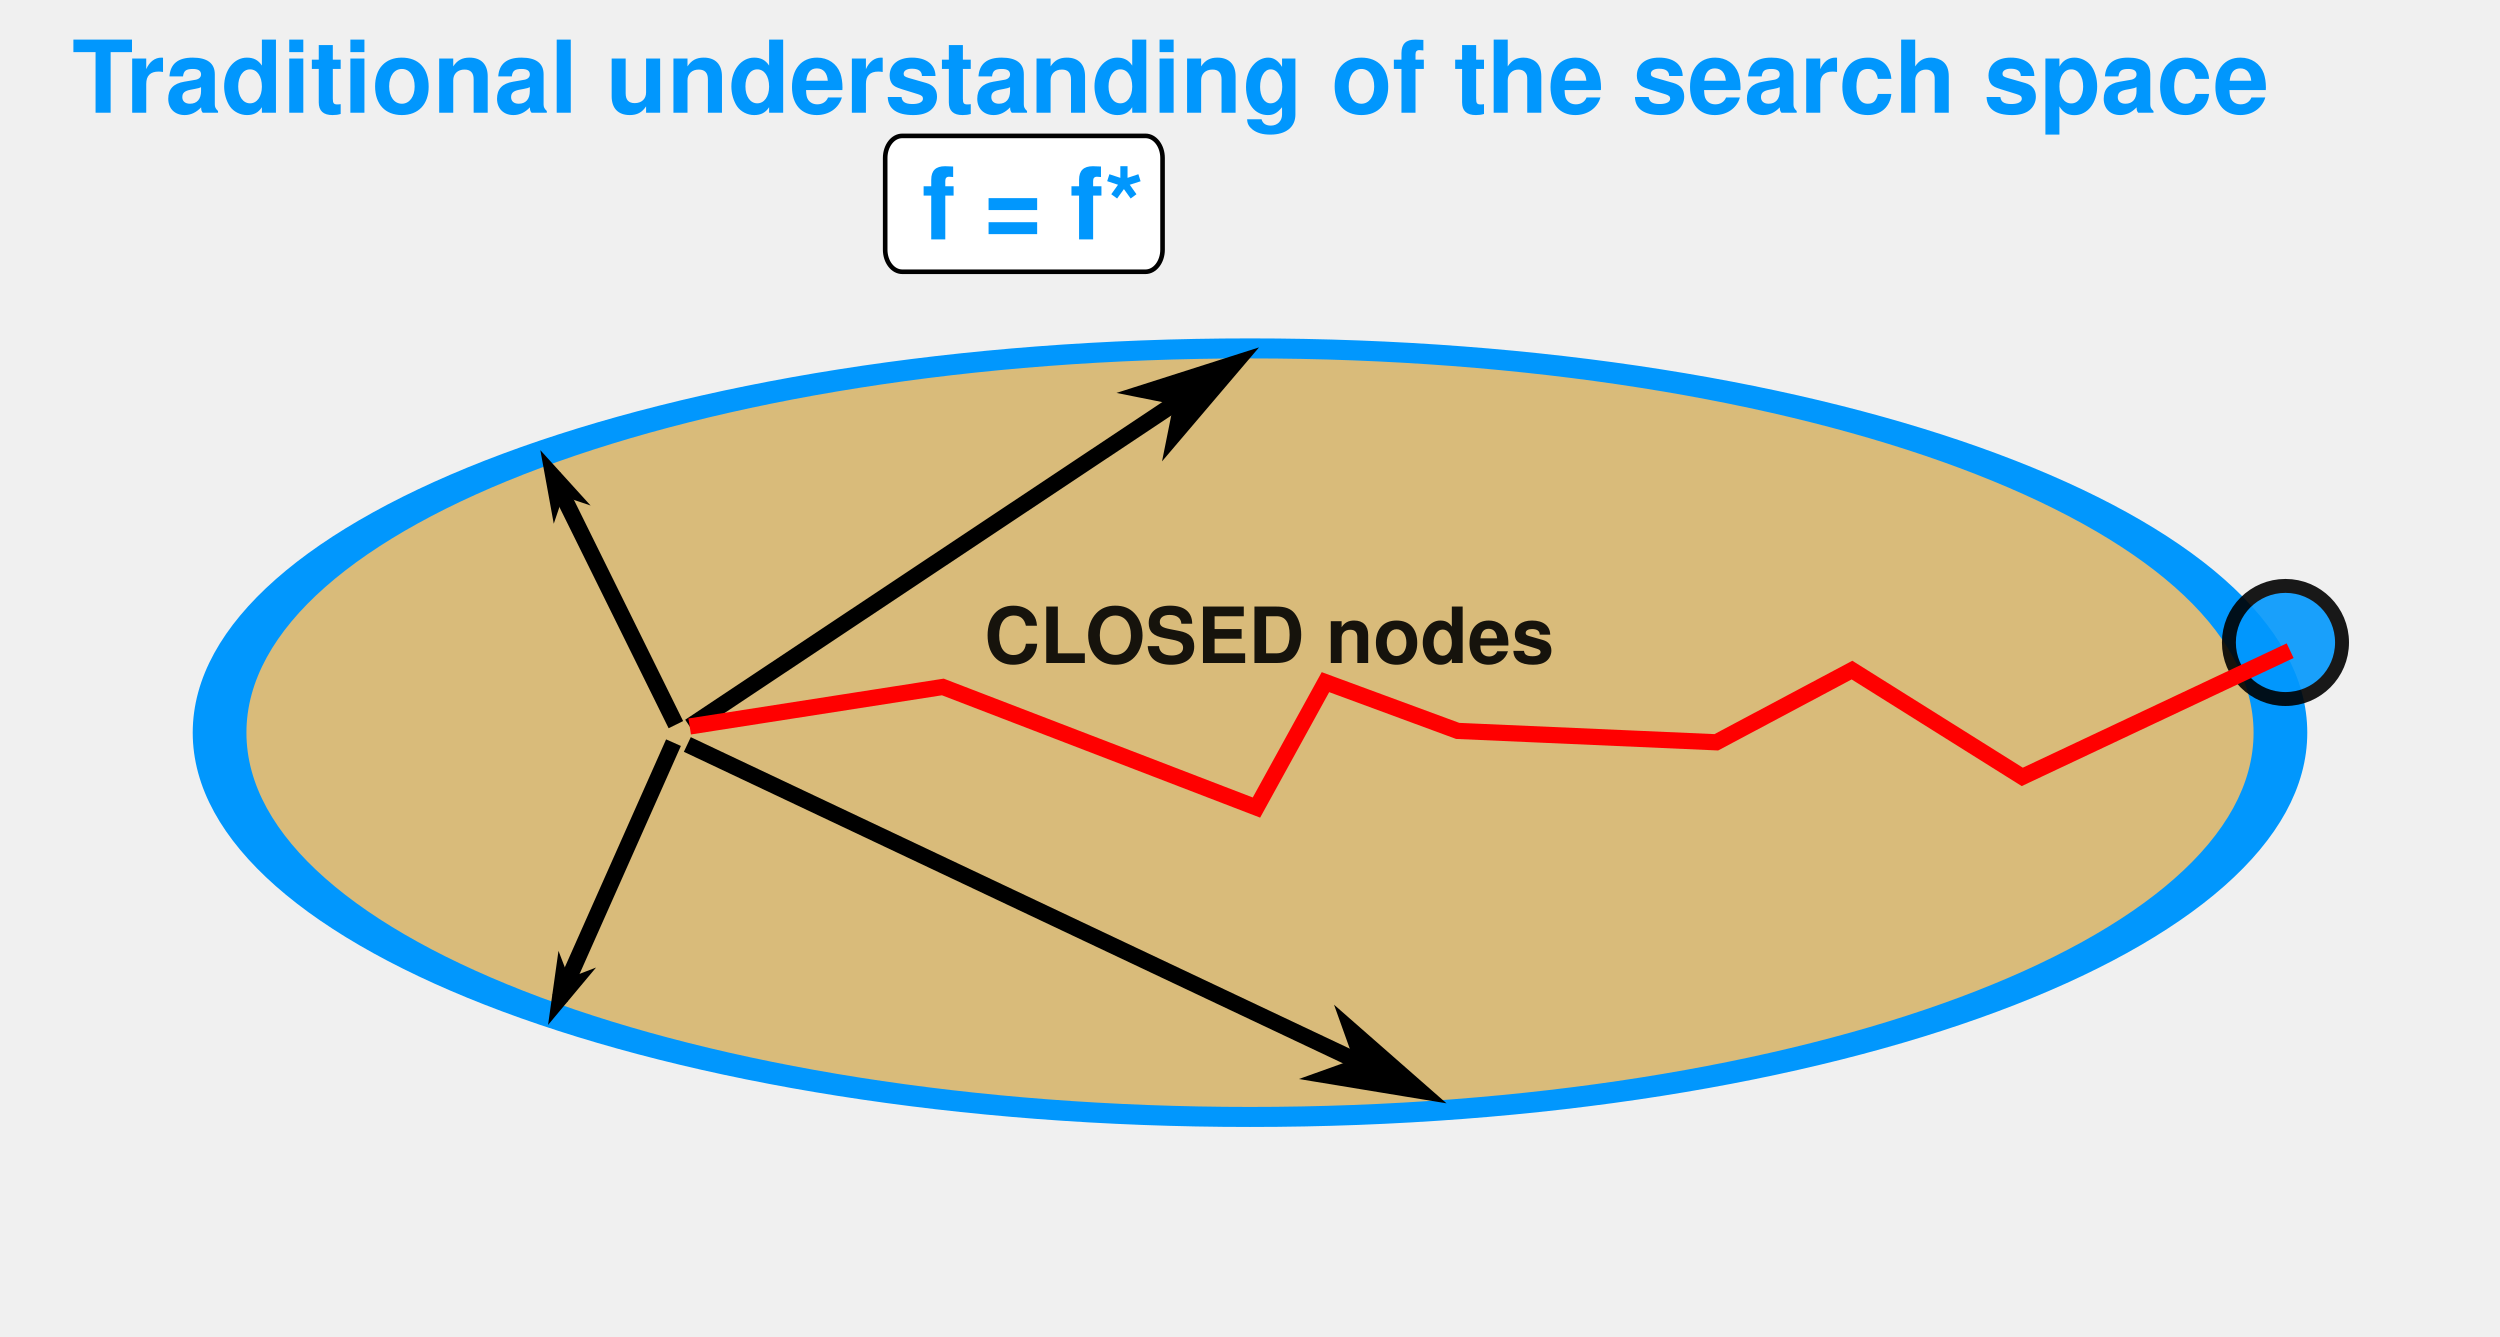
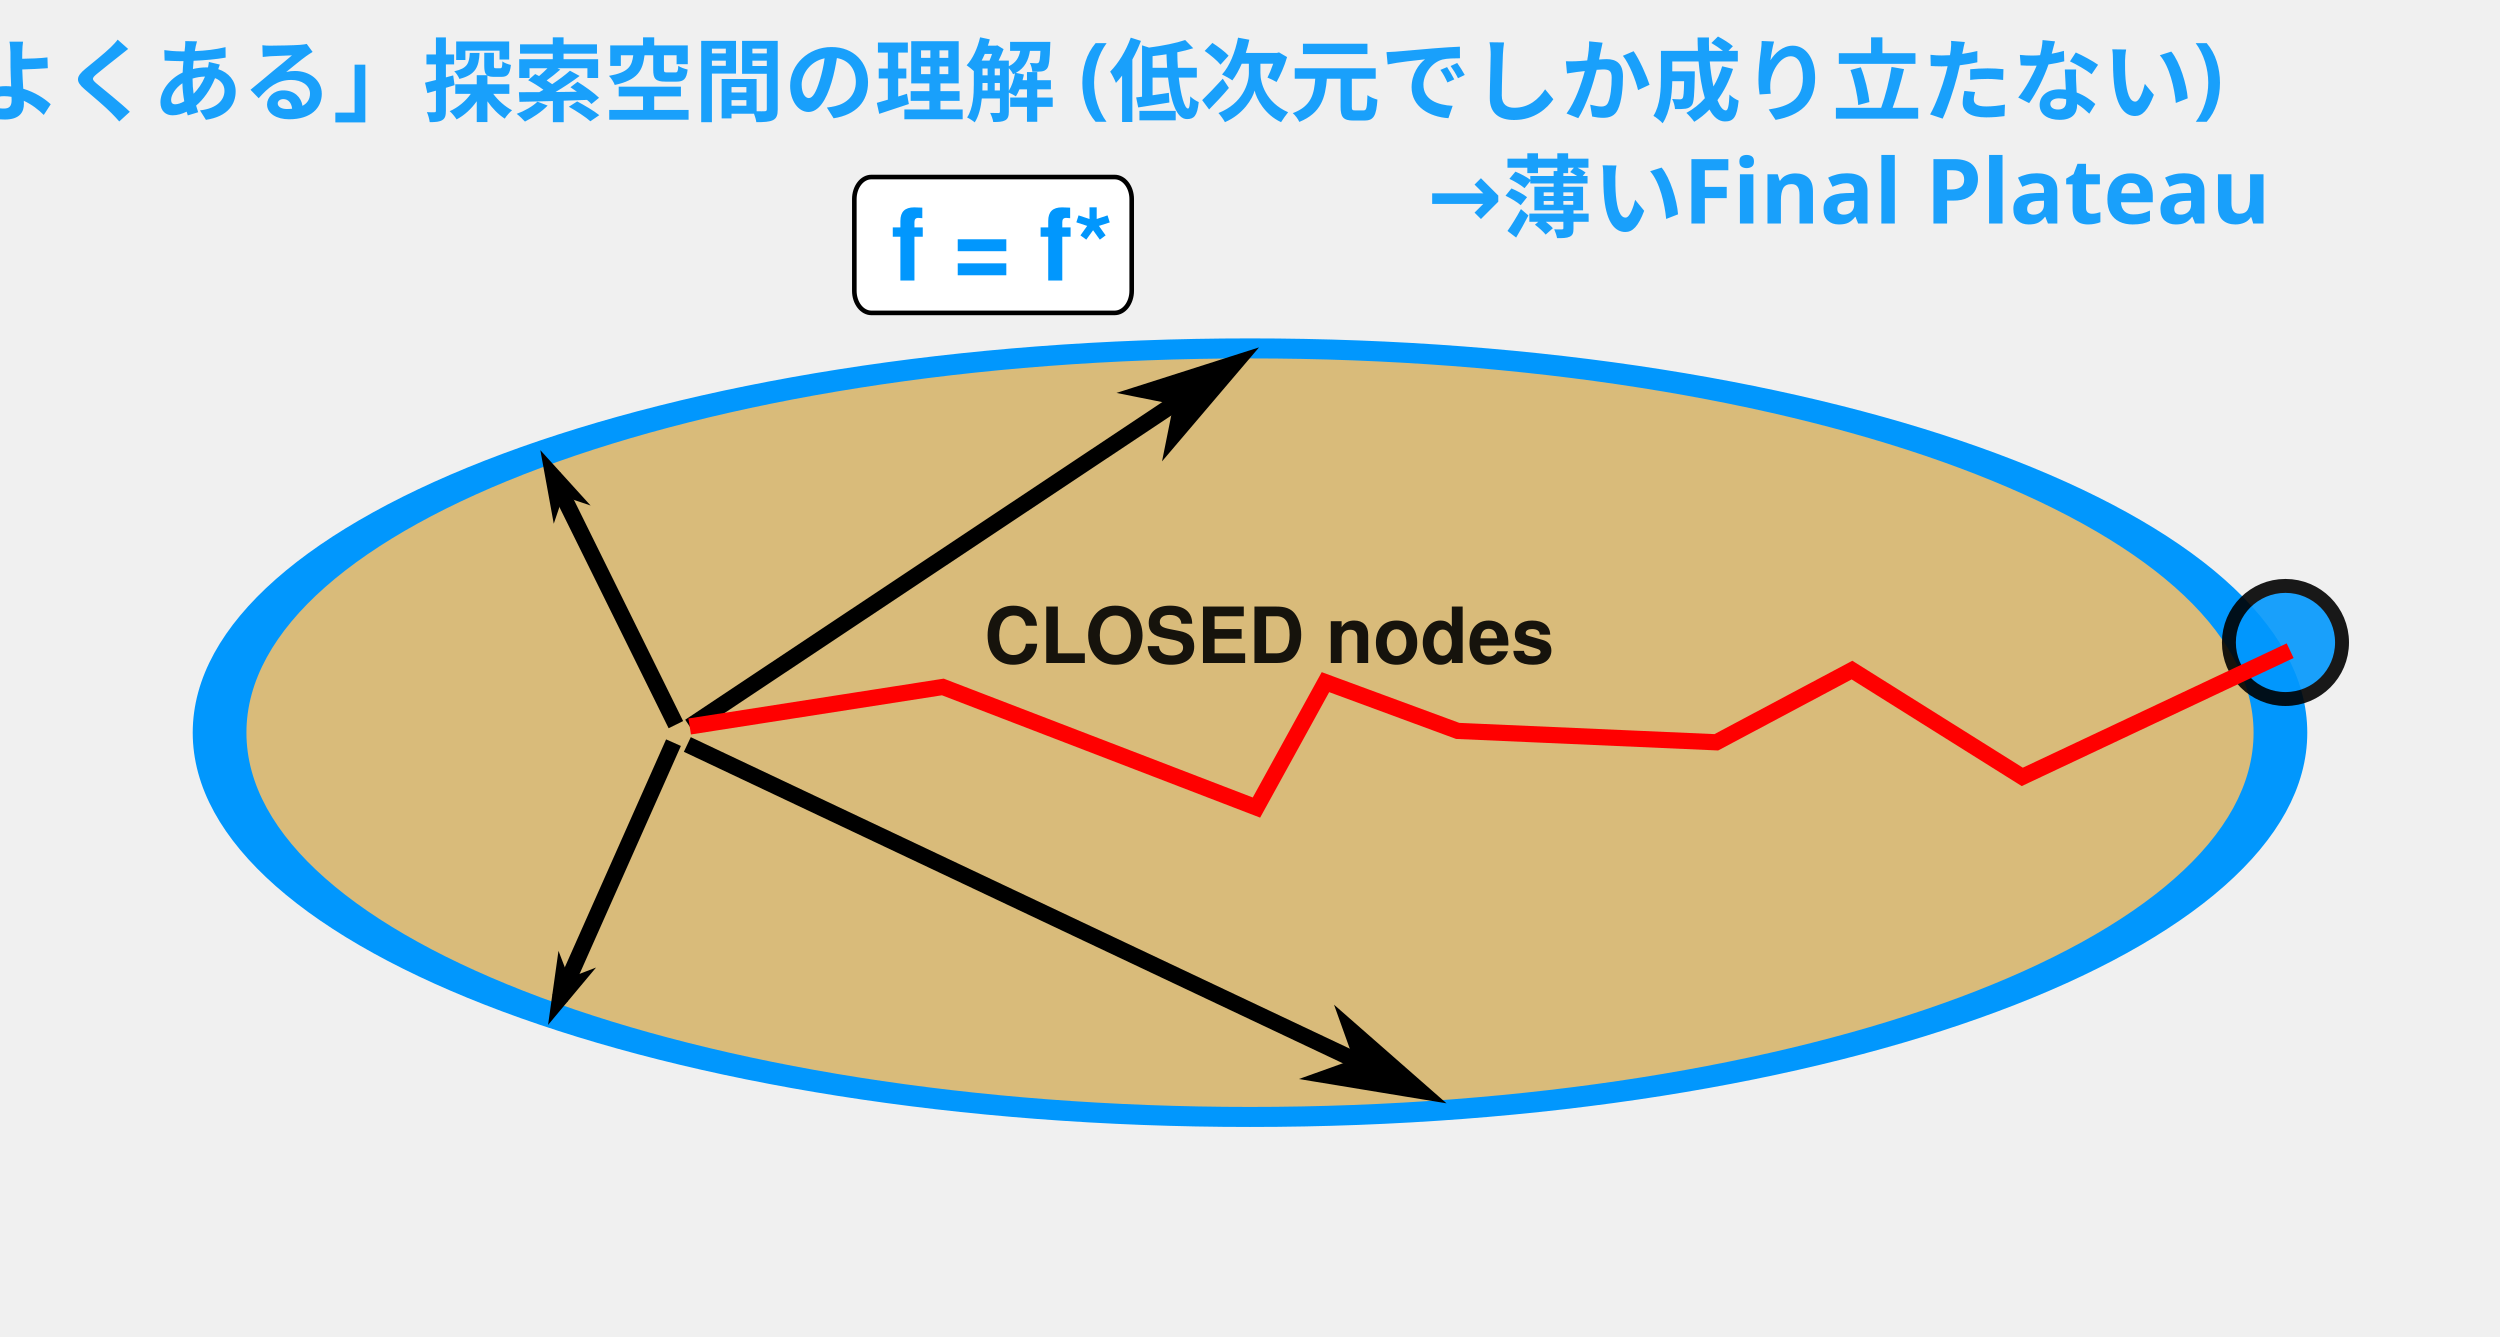
<svg xmlns="http://www.w3.org/2000/svg" width="775.17" height="414.416" id="svg2" version="1.1">
  <defs id="defs4">
    <marker orient="auto" refY="0" refX="0" id="Arrow1Send" style="overflow:visible">
      <path id="path6182" d="M 0,0 5,-5 -12.5,0 5,5 0,0 z" style="fill-rule:evenodd;stroke:#000000;stroke-width:1pt" transform="matrix(-0.2,0,0,-0.2,-1.2,0)" />
    </marker>
    <marker orient="auto" refY="0" refX="0" id="Arrow1Mend" style="overflow:visible">
      <path id="path6106" d="M 0,0 5,-5 -12.5,0 5,5 0,0 z" style="fill-rule:evenodd;stroke:#000000;stroke-width:1pt" transform="matrix(-0.4,0,0,-0.4,-4,0)" />
    </marker>
    <marker orient="auto" refY="0" refX="0" id="Arrow1Lstart" style="overflow:visible">
      <path id="path14925" d="M 0,0 5,-5 -12.5,0 5,5 0,0 z" style="fill-rule:evenodd;stroke:#000000;stroke-width:1pt" transform="matrix(0.8,0,0,0.8,10,0)" />
    </marker>
    <marker orient="auto" refY="0" refX="0" id="Arrow1Lend" style="overflow:visible">
      <path id="path14928" d="M 0,0 5,-5 -12.5,0 5,5 0,0 z" style="fill-rule:evenodd;stroke:#000000;stroke-width:1pt" transform="matrix(-0.8,0,0,-0.8,-10,0)" />
    </marker>
    <marker orient="auto" refY="0" refX="0" id="Arrow1Lstart-7" style="overflow:visible">
      <path id="path14925-5" d="M 0,0 5,-5 -12.5,0 5,5 0,0 z" style="fill-rule:evenodd;stroke:#000000;stroke-width:1pt" transform="matrix(0.8,0,0,0.8,10,0)" />
    </marker>
    <marker orient="auto" refY="0" refX="0" id="Arrow1Lend-5" style="overflow:visible">
      <path id="path14928-5" d="M 0,0 5,-5 -12.5,0 5,5 0,0 z" style="fill-rule:evenodd;stroke:#000000;stroke-width:1pt" transform="matrix(-0.8,0,0,-0.8,-10,0)" />
    </marker>
    <marker orient="auto" refY="0" refX="0" id="Arrow1Lend-2" style="overflow:visible">
      <path id="path14928-0" d="M 0,0 5,-5 -12.5,0 5,5 0,0 z" style="fill-rule:evenodd;stroke:#000000;stroke-width:1pt" transform="matrix(-0.8,0,0,-0.8,-10,0)" />
    </marker>
    <marker orient="auto" refY="0" refX="0" id="Arrow1Lend-58" style="overflow:visible">
      <path id="path14928-9" d="M 0,0 5,-5 -12.5,0 5,5 0,0 z" style="fill-rule:evenodd;stroke:#000000;stroke-width:1pt" transform="matrix(-0.8,0,0,-0.8,-10,0)" />
    </marker>
    <marker orient="auto" refY="0" refX="0" id="Arrow1Lend-6" style="overflow:visible">
      <path id="path14928-6" d="M 0,0 5,-5 -12.5,0 5,5 0,0 z" style="fill-rule:evenodd;stroke:#000000;stroke-width:1pt" transform="matrix(-0.8,0,0,-0.8,-10,0)" />
    </marker>
    <marker orient="auto" refY="0" refX="0" id="Arrow1Send-0" style="overflow:visible">
      <path id="path6182-1" d="M 0,0 5,-5 -12.5,0 5,5 0,0 z" style="fill-rule:evenodd;stroke:#000000;stroke-width:1pt" transform="matrix(-0.2,0,0,-0.2,-1.2,0)" />
    </marker>
    <marker orient="auto" refY="0" refX="0" id="Arrow1Send-8" style="overflow:visible">
      <path id="path6182-0" d="M 0,0 5,-5 -12.5,0 5,5 0,0 z" style="fill-rule:evenodd;stroke:#000000;stroke-width:1pt" transform="matrix(-0.2,0,0,-0.2,-1.2,0)" />
    </marker>
    <marker orient="auto" refY="0" refX="0" id="Arrow1Send-6" style="overflow:visible">
      <path id="path6182-6" d="M 0,0 5,-5 -12.5,0 5,5 0,0 z" style="fill-rule:evenodd;stroke:#000000;stroke-width:1pt" transform="matrix(-0.2,0,0,-0.2,-1.2,0)" />
    </marker>
    <marker orient="auto" refY="0" refX="0" id="Arrow1Send-61" style="overflow:visible">
      <path id="path6182-18" d="M 0,0 5,-5 -12.5,0 5,5 0,0 z" style="fill-rule:evenodd;stroke:#000000;stroke-width:1pt" transform="matrix(-0.2,0,0,-0.2,-1.2,0)" />
    </marker>
  </defs>
  <g id="layer3" style="display:inline" transform="translate(41.86847,-254.932)">
    <path transform="matrix(1.793013,0,0,1.793013,-39.93044,225.1939)" style="color:#000000;fill:#ff0000;fill-opacity:1;fill-rule:evenodd;stroke:#000000;stroke-width:2.202;marker:none;visibility:visible;display:inline;overflow:visible;enable-background:accumulate" id="path2985-54-8" d="m 125.259,142.215 c 0,3.905 -3.166,7.071 -7.071,7.071 -3.905,0 -7.071,-3.166 -7.071,-7.071 0,-3.905 3.166,-7.071 7.071,-7.071 3.905,0 7.071,3.166 7.071,7.071 z" />
    <text xml:space="preserve" style="font-size:18.153px;font-style:italic;font-variant:normal;font-weight:normal;font-stretch:normal;text-indent:0;text-align:center;text-decoration:none;line-height:125%;letter-spacing:normal;word-spacing:normal;text-transform:none;direction:ltr;block-progression:tb;writing-mode:lr-tb;text-anchor:middle;baseline-shift:baseline;color:#000000;fill:#ffffff;fill-opacity:1;fill-rule:evenodd;stroke:#000000;stroke-width:1.815;stroke-linecap:butt;stroke-linejoin:miter;stroke-miterlimit:4;stroke-opacity:1;stroke-dasharray:none;stroke-dashoffset:0;marker:none;visibility:visible;display:inline;overflow:visible;enable-background:accumulate;font-family:Times New Roman;-inkscape-font-specification:'Times New Roman, Italic'" x="310.195" y="398.795" id="text16302">
      <tspan id="tspan16304" x="310.195" y="398.795" style="stroke-width:1.815" />
    </text>
    <path style="color:#000000;fill:none;stroke:#0197fd;stroke-width:2.202;stroke-linecap:butt;stroke-linejoin:miter;stroke-miterlimit:4;stroke-opacity:1;stroke-dasharray:none;stroke-dashoffset:0;marker:none;visibility:visible;display:inline;overflow:visible;enable-background:accumulate" id="path6605-2" d="m 570.736,193.608 c 0,34.722 -28.148,62.87 -62.87,62.87 -34.722,0 -62.87,-28.148 -62.87,-62.87 0,-34.722 28.148,-62.87 62.87,-62.87 34.722,0 62.87,28.148 62.87,62.87 z" transform="matrix(2.973152,0,0,1.369196,-1222.716,216.3807)" />
    <path style="color:#000000;fill:#d9bb7a;stroke:#0197fd;stroke-width:6.331;stroke-linecap:butt;stroke-linejoin:miter;stroke-miterlimit:4;stroke-opacity:1;stroke-dasharray:none;stroke-dashoffset:0;marker:none;visibility:visible;display:inline;overflow:visible;enable-background:accumulate" id="path6605-2-8-3" d="m 629.325,193.608 c 0,67.08 -54.379,121.459 -121.459,121.459 -67.08,0 -121.459,-54.379 -121.459,-121.459 0,-67.08 54.379,-121.459 121.459,-121.459 67.08,0 121.459,54.379 121.459,121.459 z" transform="matrix(2.630523,0,0,0.9810022,-990.2373,292.1818)" />
    <path style="fill:none;stroke:#000000;stroke-width:5.02;stroke-linecap:butt;stroke-linejoin:miter;stroke-miterlimit:4;stroke-opacity:1;stroke-dasharray:none;marker-start:none;marker-end:url(#Arrow1Mend);display:inline" d="M 171.982,480.187 340.277,368.13" id="path15908-7" />
    <path style="fill:none;stroke:#000000;stroke-width:5.02;stroke-linecap:butt;stroke-linejoin:miter;stroke-miterlimit:4;stroke-opacity:1;stroke-dasharray:none;marker-start:none;marker-end:url(#Arrow1Mend);display:inline" d="M 171.247,485.771 397.711,592.816" id="path15908-7-6" />
    <path style="fill:none;stroke:#000000;stroke-width:5.02;stroke-linecap:butt;stroke-linejoin:miter;stroke-miterlimit:4;stroke-opacity:1;stroke-dasharray:none;marker-start:none;marker-end:url(#Arrow1Send);display:inline" d="M 167.697,479.623 129.642,402.544" id="path15908-7-2" />
    <path style="fill:none;stroke:#000000;stroke-width:5.02;stroke-linecap:butt;stroke-linejoin:miter;stroke-miterlimit:4;stroke-opacity:1;stroke-dasharray:none;marker-start:none;marker-end:url(#Arrow1Send);display:inline" d="m 166.961,485.207 -35.257,79.333" id="path15908-7-2-4" />
    <text xml:space="preserve" style="font-size:24px;font-style:normal;font-variant:normal;font-weight:bold;font-stretch:normal;text-indent:0;text-align:end;text-decoration:none;line-height:125%;letter-spacing:normal;word-spacing:normal;text-transform:none;direction:ltr;block-progression:tb;writing-mode:lr-tb;text-anchor:end;baseline-shift:baseline;opacity:0.898;color:#000000;fill:#000000;fill-opacity:1;fill-rule:evenodd;stroke:none;stroke-width:76.32;marker:none;visibility:visible;display:inline;overflow:visible;enable-background:accumulate;font-family:Nimbus Sans L;-inkscape-font-specification:Nimbus Sans L Bold" x="473.382" y="460.506" id="text5765">
      <tspan id="tspan5767" x="473.382" y="460.506">CLOSED nodes</tspan>
    </text>
    <path style="opacity:0.898;color:#000000;fill:#0197fd;fill-opacity:1;fill-rule:evenodd;stroke:#000000;stroke-width:4.32;stroke-miterlimit:4;stroke-dasharray:none;marker:none;visibility:visible;display:inline;overflow:visible;enable-background:accumulate" id="path5769" d="m 802.759,230.385 c 0,9.686 -7.852,17.538 -17.538,17.538 -9.686,0 -17.538,-7.852 -17.538,-17.538 0,-9.686 7.852,-17.538 17.538,-17.538 9.686,0 17.538,7.852 17.538,17.538 z" transform="translate(-118.4398,223.7552)" />
    <path style="fill:none;stroke:#ff0000;stroke-width:5.02;stroke-linecap:butt;stroke-linejoin:miter;stroke-miterlimit:5.3;stroke-opacity:1;stroke-dasharray:none;display:inline" d="m 171.982,480.187 78.492,-12.25 97.238,37.394 21.402,-38.888 41.003,15.121 80.182,3.53 42.075,-22.388 52.796,33.113 83.061,-39.129" id="path14326" />
  </g>
  <g id="layer2" style="display:inline" transform="translate(41.86847,-254.932)">
    <g transform="matrix(0.6483172,0,0,0.6483172,87.71952,301.5692)" id="g9563" />
-     <rect ry="6.849" rx="5.295" y="297.067" x="232.597" height="42.13" width="86.007" id="rect12256-8-6" style="color:#000000;fill:#ffffff;fill-opacity:1;fill-rule:evenodd;stroke:#000000;stroke-width:1.428;stroke-linecap:butt;stroke-linejoin:miter;stroke-miterlimit:4;stroke-opacity:1;stroke-dasharray:none;stroke-dashoffset:0;marker:none;visibility:visible;display:inline;overflow:visible;enable-background:accumulate" />
-     <text id="text8924-4-9" y="329.158" x="244.08" style="font-size:31.119px;font-style:normal;font-variant:normal;font-weight:bold;font-stretch:normal;text-indent:0;text-align:start;text-decoration:none;line-height:125%;letter-spacing:normal;word-spacing:normal;text-transform:none;direction:ltr;block-progression:tb;writing-mode:lr-tb;text-anchor:start;baseline-shift:baseline;color:#000000;fill:#0197fd;fill-opacity:1;fill-rule:evenodd;stroke:none;stroke-width:5.244;marker:none;visibility:visible;display:inline;overflow:visible;enable-background:accumulate;font-family:Nimbus Sans L;-inkscape-font-specification:Nimbus Sans L Bold" xml:space="preserve">
-       <tspan y="329.158" x="244.08" id="tspan16300-1-6">f = f*</tspan>
+     <rect ry="6.849" rx="5.295" y="309.822" x="223.031" height="42.13" width="86.007" id="rect12256-8-6" style="color:#000000;fill:#ffffff;fill-opacity:1;fill-rule:evenodd;stroke:#000000;stroke-width:1.428;stroke-linecap:butt;stroke-linejoin:miter;stroke-miterlimit:4;stroke-opacity:1;stroke-dasharray:none;stroke-dashoffset:0;marker:none;visibility:visible;display:inline;overflow:visible;enable-background:accumulate" />
+     <text id="text8924-4-9" y="341.913" x="234.514" style="font-size:31.119px;font-style:normal;font-variant:normal;font-weight:bold;font-stretch:normal;text-indent:0;text-align:start;text-decoration:none;line-height:125%;letter-spacing:normal;word-spacing:normal;text-transform:none;direction:ltr;block-progression:tb;writing-mode:lr-tb;text-anchor:start;baseline-shift:baseline;color:#000000;fill:#0197fd;fill-opacity:1;fill-rule:evenodd;stroke:none;stroke-width:5.244;marker:none;visibility:visible;display:inline;overflow:visible;enable-background:accumulate;font-family:Nimbus Sans L;-inkscape-font-specification:Nimbus Sans L Bold" xml:space="preserve">
+       <tspan y="341.913" x="234.514" id="tspan16300-1-6">f = f*</tspan>
    </text>
-     <text xml:space="preserve" style="font-size:31.119px;font-style:normal;font-variant:normal;font-weight:bold;font-stretch:normal;text-indent:0;text-align:start;text-decoration:none;line-height:125%;letter-spacing:normal;word-spacing:normal;text-transform:none;direction:ltr;block-progression:tb;writing-mode:lr-tb;text-anchor:start;baseline-shift:baseline;color:#000000;fill:#0197fd;fill-opacity:1;fill-rule:evenodd;stroke:none;stroke-width:5.244;marker:none;visibility:visible;display:inline;overflow:visible;enable-background:accumulate;font-family:Nimbus Sans L;-inkscape-font-specification:Nimbus Sans L Bold" x="22.321" y="34.958" id="text8370" transform="translate(-41.86847,254.932)">
-       <tspan id="tspan8372" x="22.321" y="34.958">Traditional understanding of the search space</tspan>
+     <text xml:space="preserve" style="font-size:28px;font-style:normal;font-variant:normal;font-weight:800;font-stretch:normal;text-indent:0;text-align:end;text-decoration:none;line-height:125%;letter-spacing:normal;word-spacing:normal;text-transform:none;direction:ltr;block-progression:tb;writing-mode:lr-tb;text-anchor:end;baseline-shift:baseline;opacity:0.898;color:#000000;fill:#0197fd;fill-opacity:1;fill-rule:evenodd;stroke:none;stroke-width:0;marker:none;visibility:visible;display:inline;overflow:visible;enable-background:accumulate;font-family:'M+ 2c';-inkscape-font-specification:'M+ 2c Ultra-Bold'" x="698.554" y="290.296" id="text8370">
+       <tspan x="698.554" y="290.296" id="tspan3035">「よくある」探索空間の理解 (低次元でしか成り立たない)</tspan>
+       <tspan x="698.554" y="325.296" id="tspan3039">→薄いFinal Plateau</tspan>
    </text>
  </g>
</svg>
